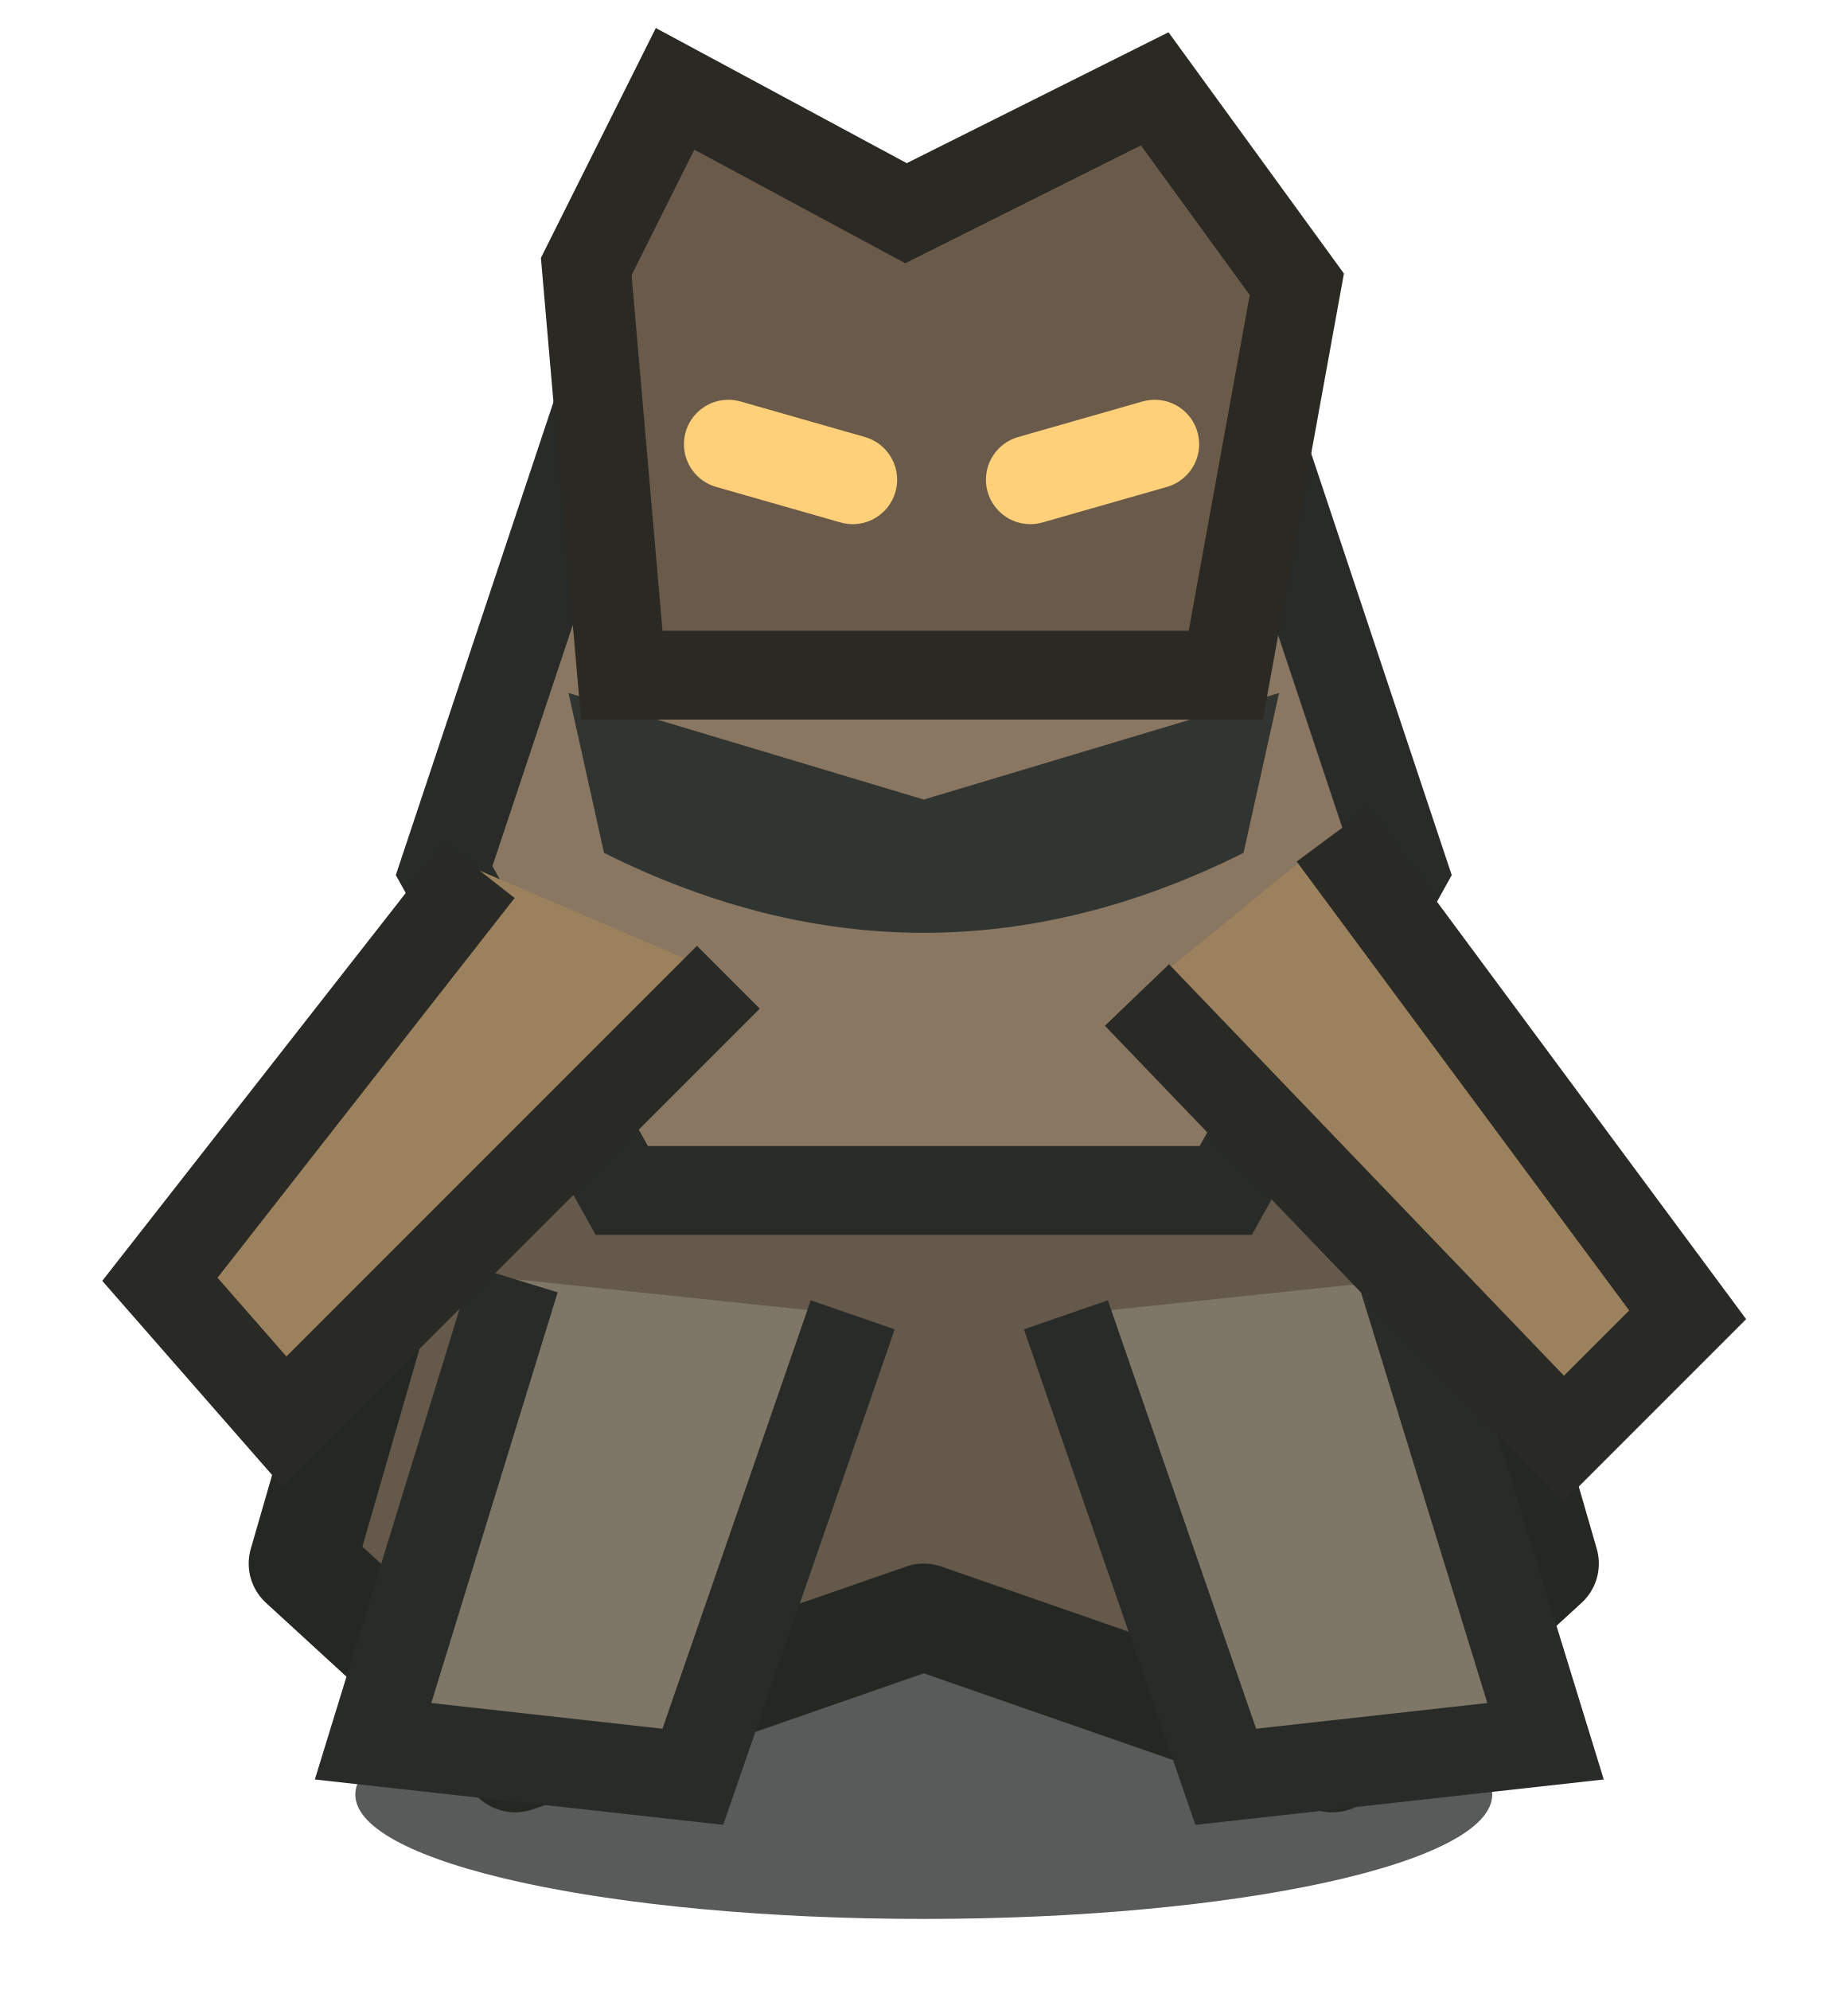
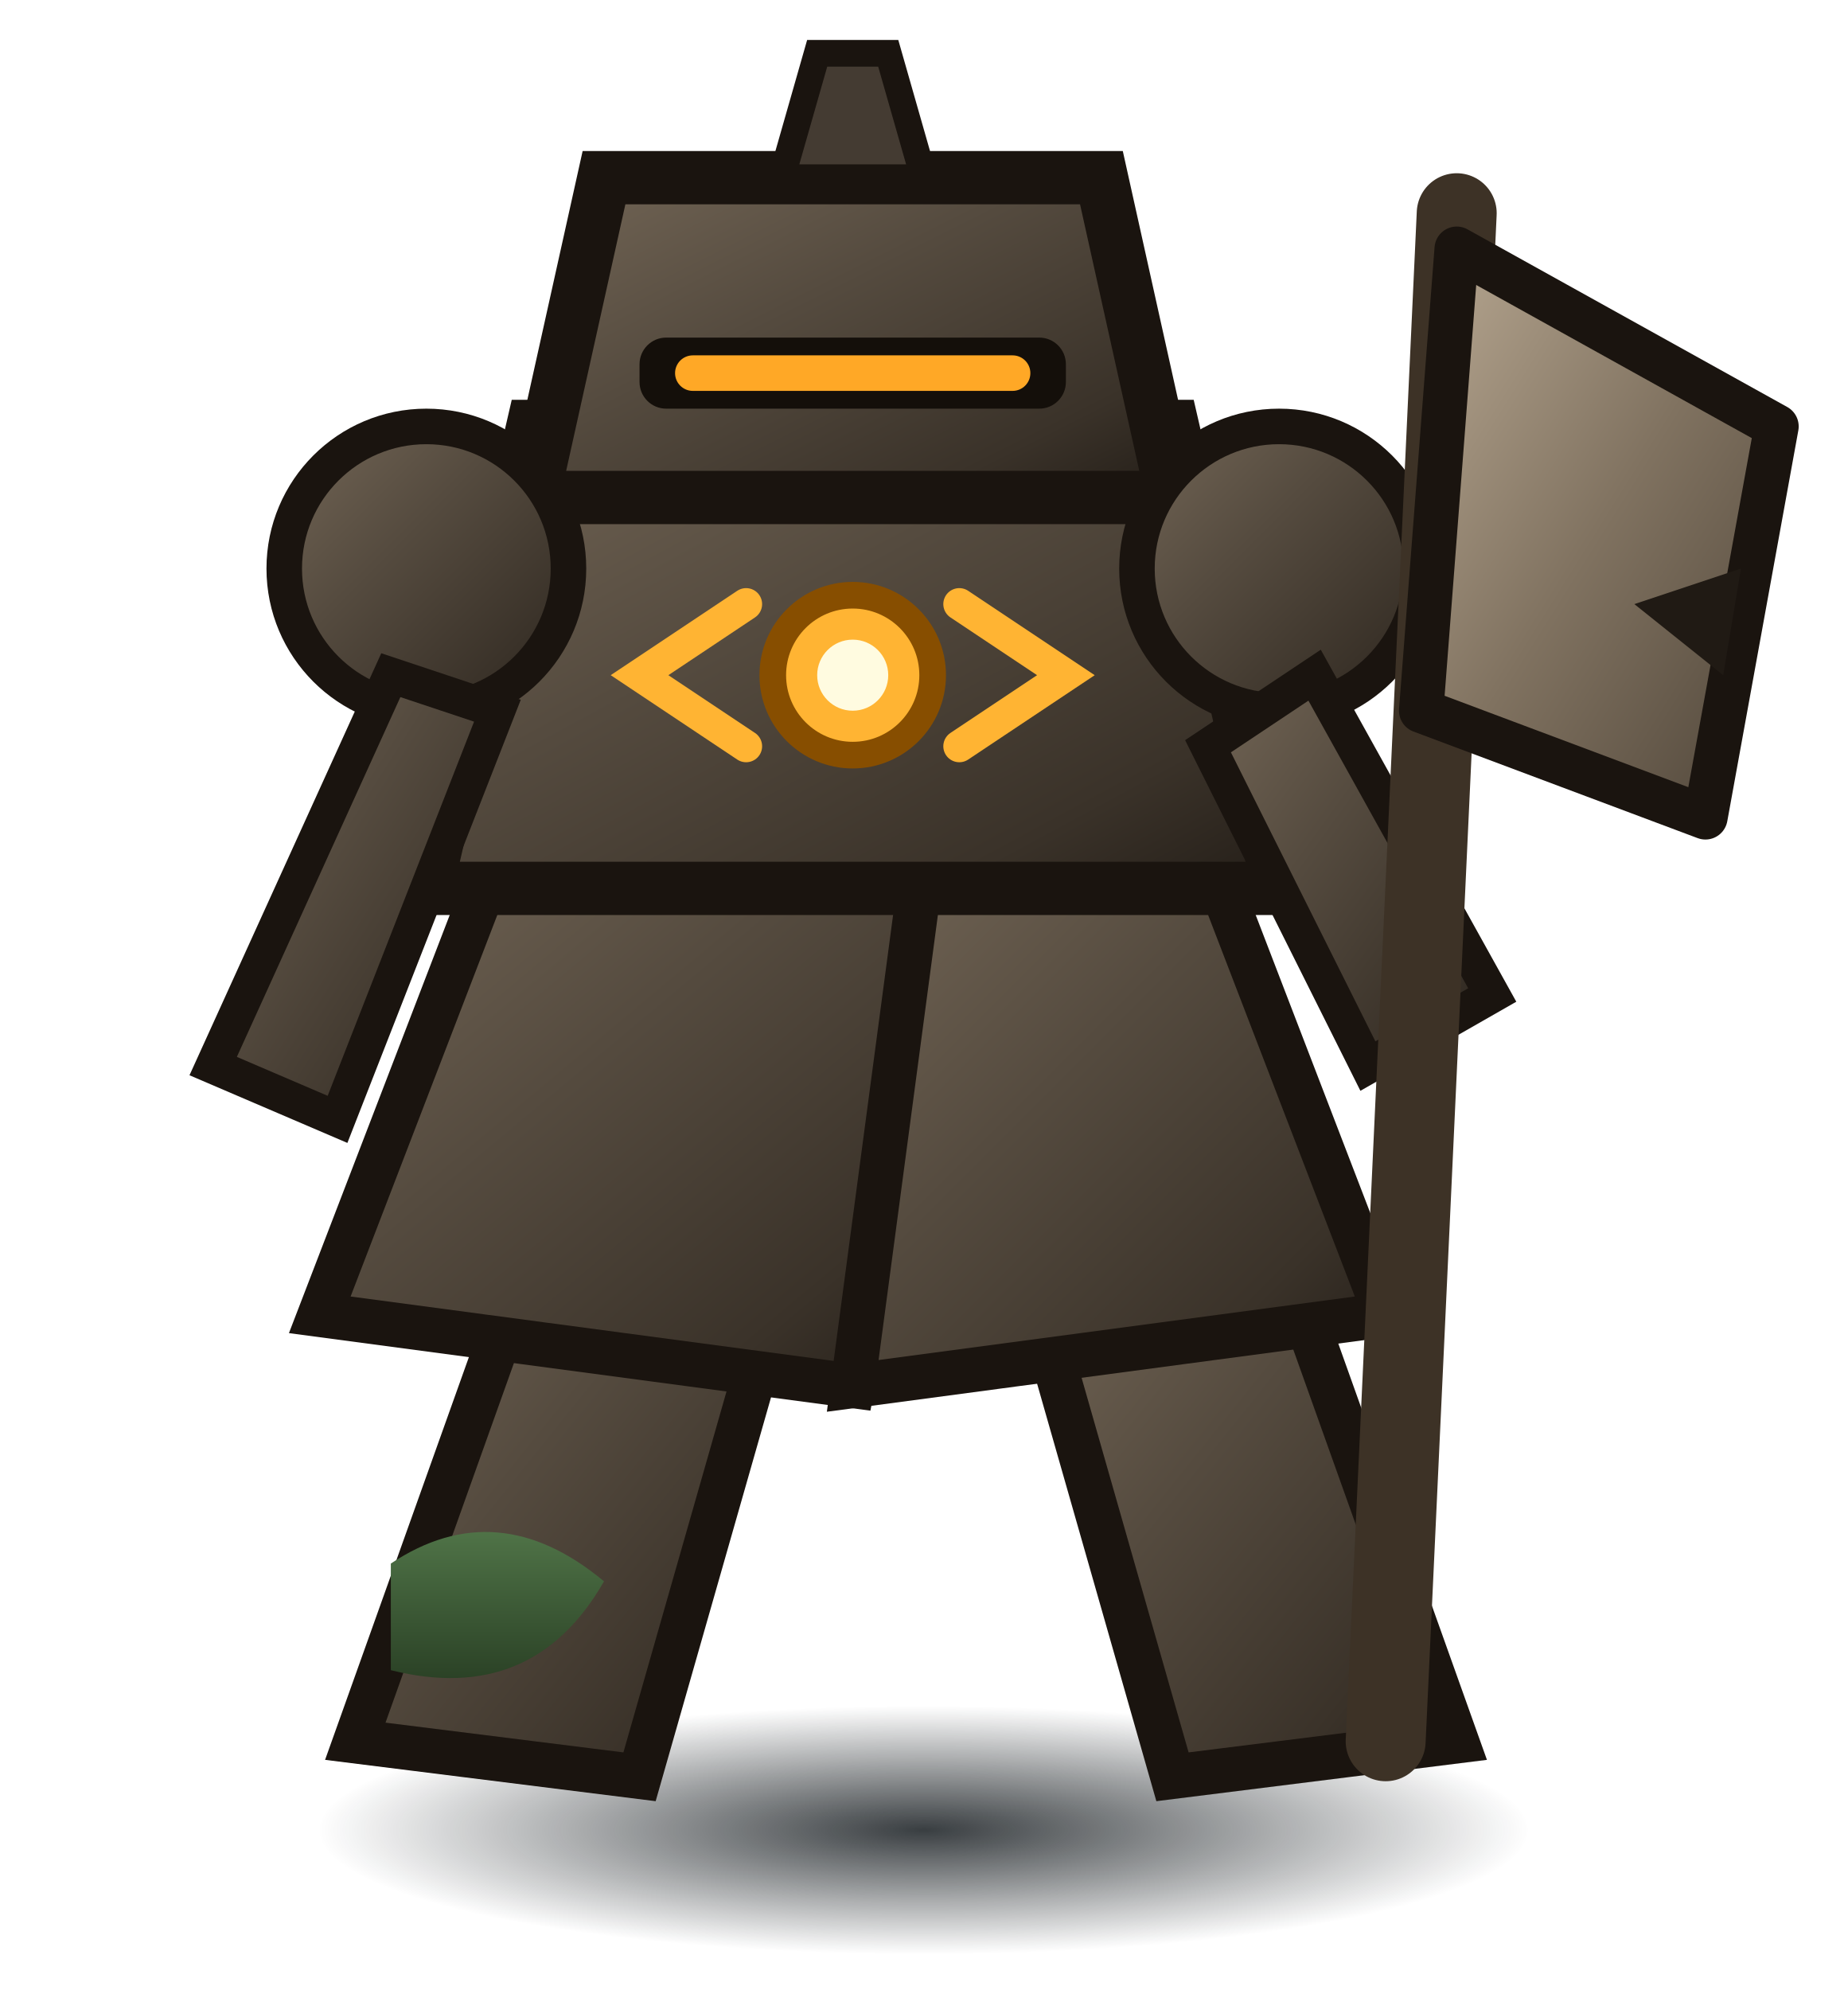
<svg xmlns="http://www.w3.org/2000/svg" viewBox="0 0 104 112">
-   <ellipse cx="52" cy="101" rx="32" ry="7" fill="#111514" opacity=".7" />
-   <path d="M30 43 17 88l12 11 23-8 23 8 12-11-13-45Z" fill="#65594c" stroke="#242722" stroke-width="6" stroke-linejoin="round" />
-   <path d="m29 72-8 26 18 2 9-26m12 0 9 26 18-2-8-26" fill="#7e7767" stroke="#282b27" stroke-width="5" />
-   <path d="M34 22 25 49l10 18h34l10-18-9-27Z" fill="#8a7762" stroke="#282b27" stroke-width="5" />
-   <path d="M32 39 52 45l20-6-2 9q-18 9-36 0Z" fill="#313532" />
-   <path d="M33 15 38 5l13 7L65 5l8 11-4 22H35Z" fill="#6a5a49" stroke="#2a2924" stroke-width="5" />
-   <path d="m41 25 7 2m10 0 7-2" stroke="#ffd07a" stroke-width="5" stroke-linecap="round" />
-   <path d="M75 47 95 74l-7 7-24-25" fill="#9b815d" stroke="#292a25" stroke-width="5" />
-   <path d="m27 49-18 23 7 8 25-25" fill="#9b815d" stroke="#292a25" stroke-width="5" />
+   <defs>
+     <radialGradient id="shadowGlow" cx="50%" cy="50%" r="50%">
+       <stop offset="0%" stop-color="#080e12" stop-opacity="0.8" />
+       <stop offset="100%" stop-color="#080e12" stop-opacity="0" />
+     </radialGradient>
+     <linearGradient id="stoneArmor" x1="0%" y1="0%" x2="100%" y2="100%">
+       <stop offset="0%" stop-color="#736656" />
+       <stop offset="40%" stop-color="#554b3f" />
+       <stop offset="80%" stop-color="#3a3229" />
+       <stop offset="100%" stop-color="#241e18" />
+     </linearGradient>
+     <linearGradient id="mossGrad" x1="0%" y1="0%" x2="0%" y2="100%">
+       <stop offset="0%" stop-color="#4f7347" />
+       <stop offset="100%" stop-color="#2b4226" />
+     </linearGradient>
+     <linearGradient id="poleaxeSteel" x1="0%" y1="0%" x2="100%" y2="100%">
+       <stop offset="0%" stop-color="#b8a892" />
+       <stop offset="50%" stop-color="#807260" />
+       <stop offset="100%" stop-color="#4e4438" />
+     </linearGradient>
+   </defs>
+   <ellipse cx="52" cy="103" rx="34" ry="7" fill="url(#shadowGlow)" />
+   <path d="M30 70 L20 98 L36 100 L44 72 Z" fill="url(#stoneArmor)" stroke="#1a140f" stroke-width="2.5" />
+   <path d="M58 72 L66 100 L82 98 L72 70 Z" fill="url(#stoneArmor)" stroke="#1a140f" stroke-width="2.5" />
+   <path d="M22 88 Q28 84 34 89 Q30 96 22 94 Z" fill="url(#mossGrad)" />
+   <path d="M28 48 L18 74 L48 78 L54 48 Z" fill="url(#stoneArmor)" stroke="#1a140f" stroke-width="2.5" />
+   <path d="M52 48 L48 78 L78 74 L68 48 Z" fill="url(#stoneArmor)" stroke="#1a140f" stroke-width="2.5" />
+   <path d="M30 24 L24 50 L72 50 L66 24 Z" fill="url(#stoneArmor)" stroke="#1a140f" stroke-width="3" />
+   <circle cx="48" cy="38" r="4.5" fill="#ffb433" stroke="#874e00" stroke-width="1.5" />
+   <circle cx="48" cy="38" r="2" fill="#fffbe0" />
+   <path d="M42 34 L36 38 L42 42 M54 34 L60 38 L54 42" fill="none" stroke="#ffb433" stroke-width="1.8" stroke-linecap="round" />
+   <path d="M34 10 L62 10 L66 28 L30 28 Z" fill="url(#stoneArmor)" stroke="#1a140f" stroke-width="3" />
+   <rect x="36" y="19" width="24" height="4" rx="1.5" fill="#140f0a" />
+   <rect x="38" y="20" width="20" height="2" rx="1" fill="#ffa826" />
+   <path d="M46 3 L50 3 L52 10 L44 10 Z" fill="#443b32" stroke="#1a140f" stroke-width="1.5" />
+   <circle cx="24" cy="32" r="8" fill="url(#stoneArmor)" stroke="#1a140f" stroke-width="2" />
+   <path d="M22 38 L12 60 L19 63 L28 40 Z" fill="url(#stoneArmor)" stroke="#1a140f" stroke-width="2" />
+   <circle cx="72" cy="32" r="8" fill="url(#stoneArmor)" stroke="#1a140f" stroke-width="2" />
+   <path d="M74 38 L84 56 L77 60 L68 42 Z" fill="url(#stoneArmor)" stroke="#1a140f" stroke-width="2" />
+   <path d="M82 12 L78 98" stroke="#3d3226" stroke-width="4.5" stroke-linecap="round" />
+   <path d="M82 14 L100 24 L96 46 L80 40 Z" fill="url(#poleaxeSteel)" stroke="#1a140f" stroke-width="2.5" stroke-linejoin="round" />
+   <path d="M98 32 L92 34 L97 38 Z" fill="#201a14" />
</svg>
